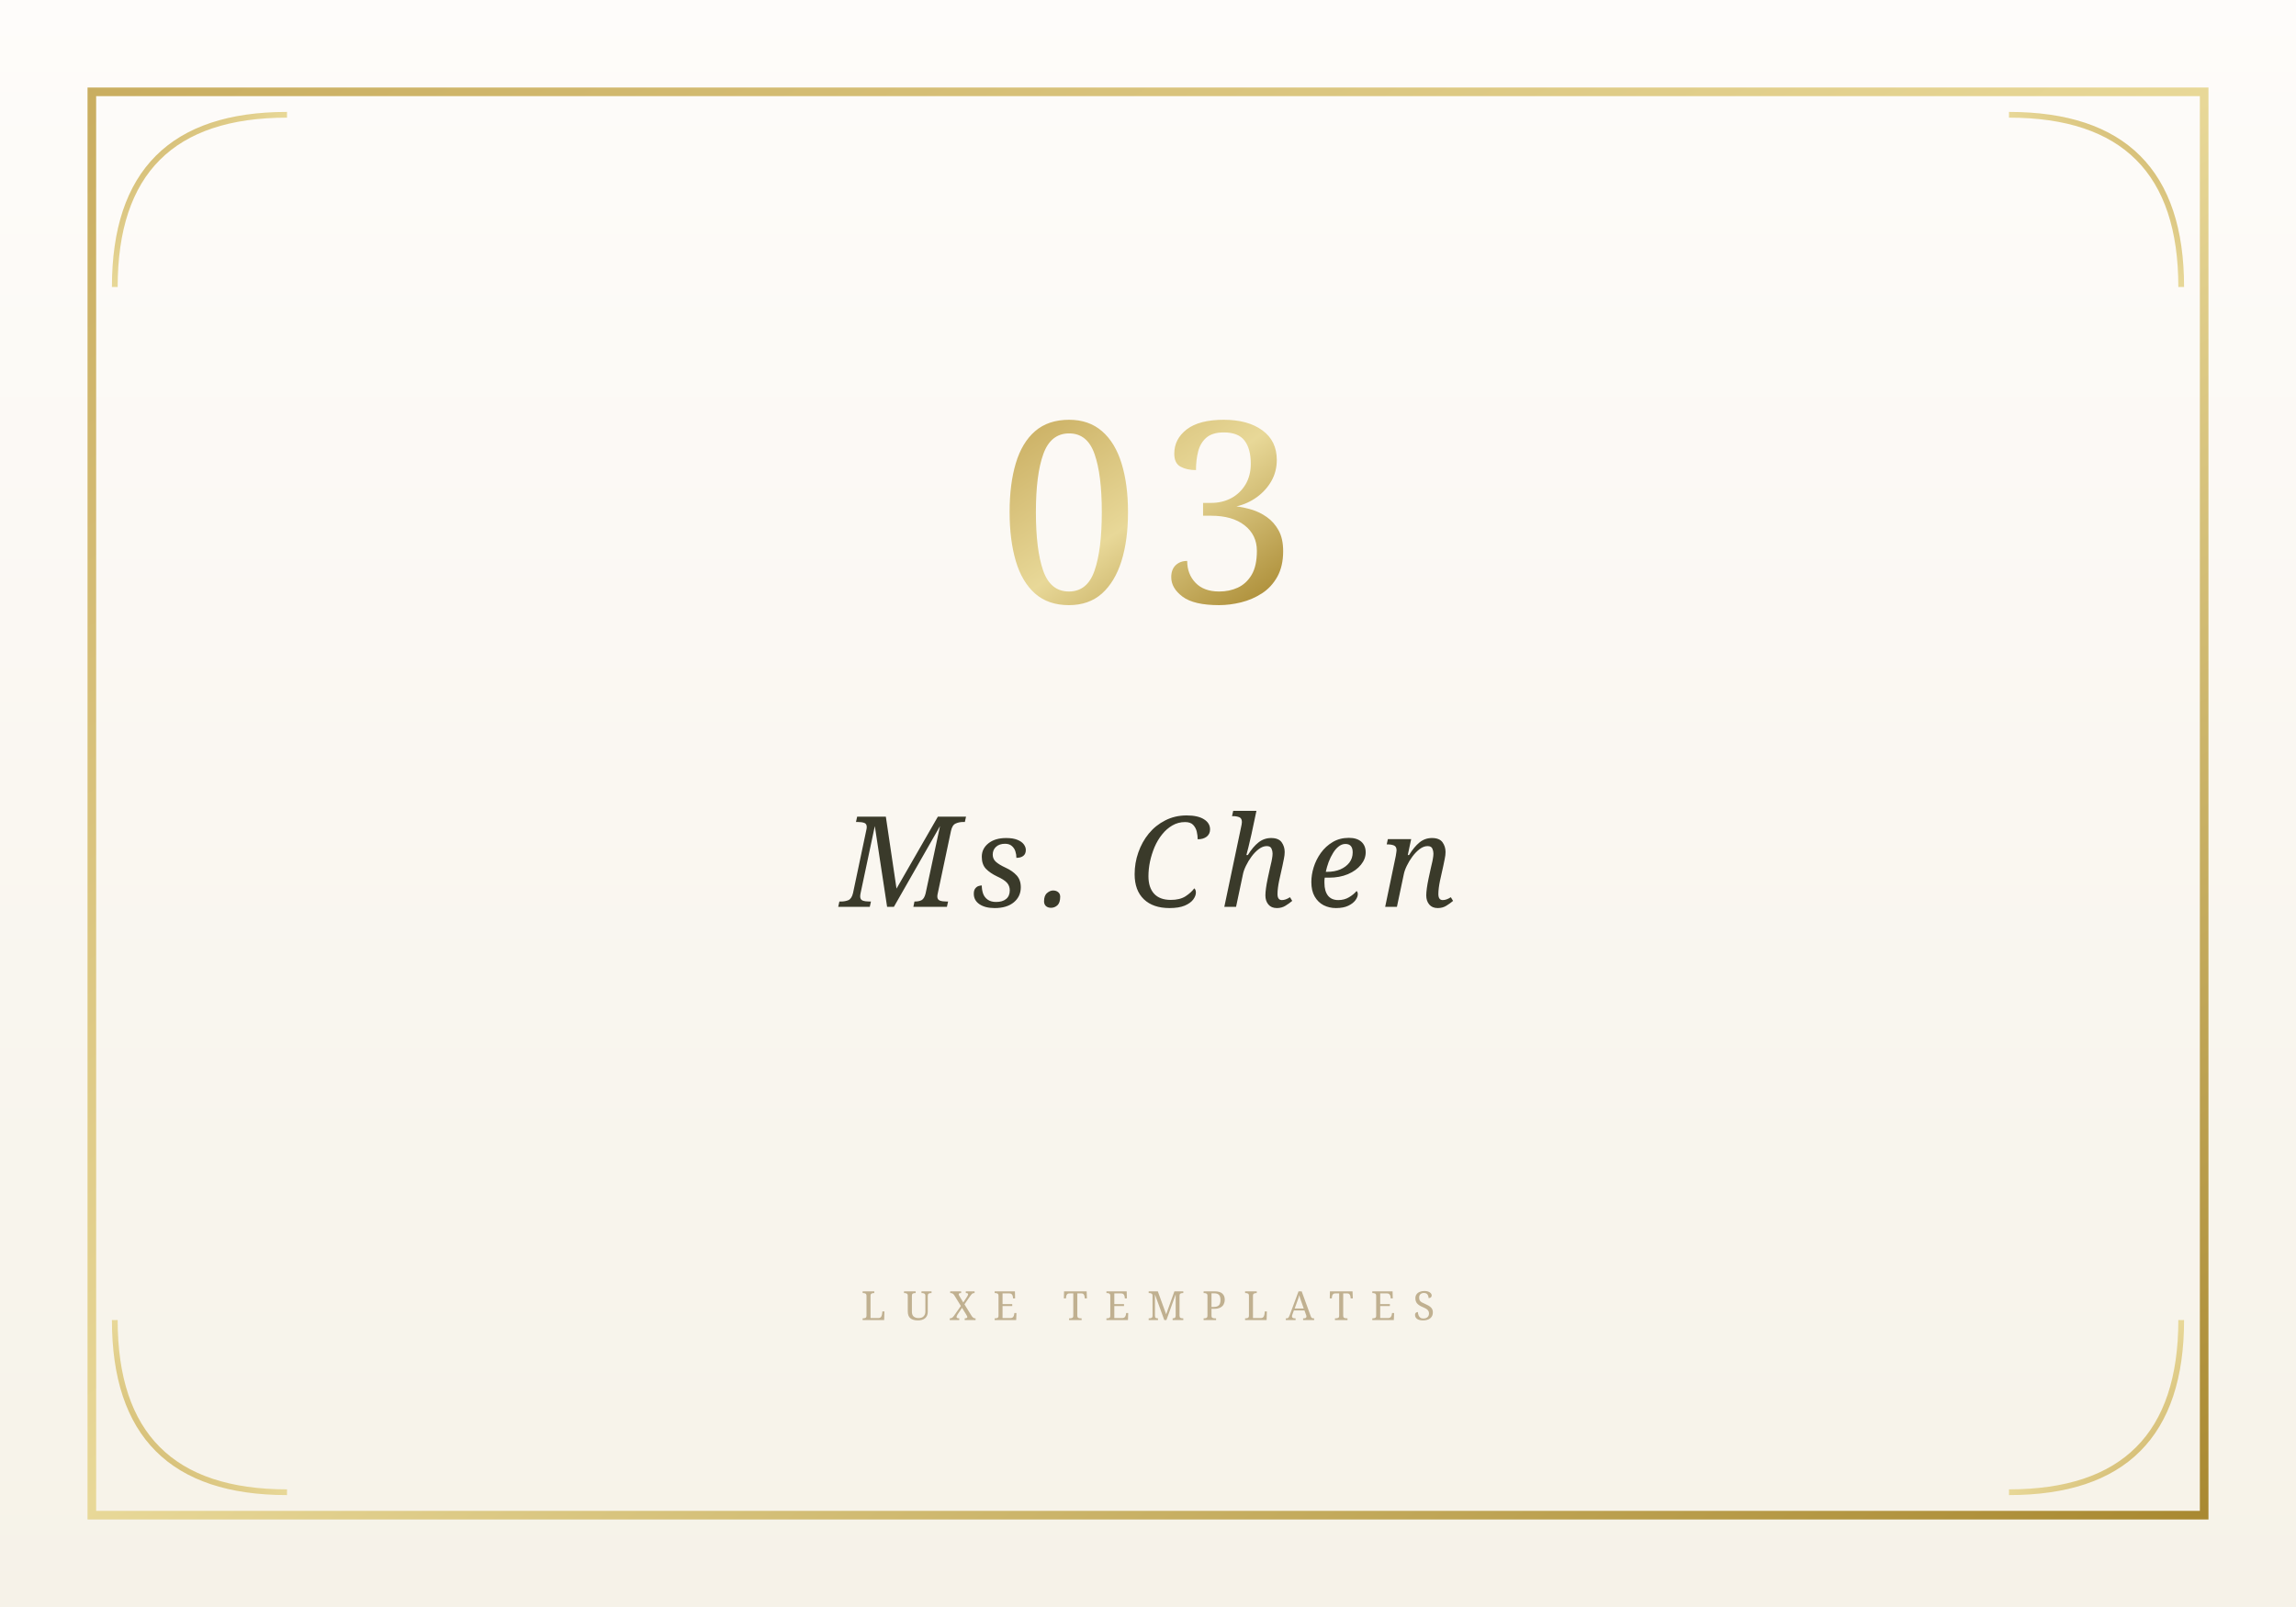
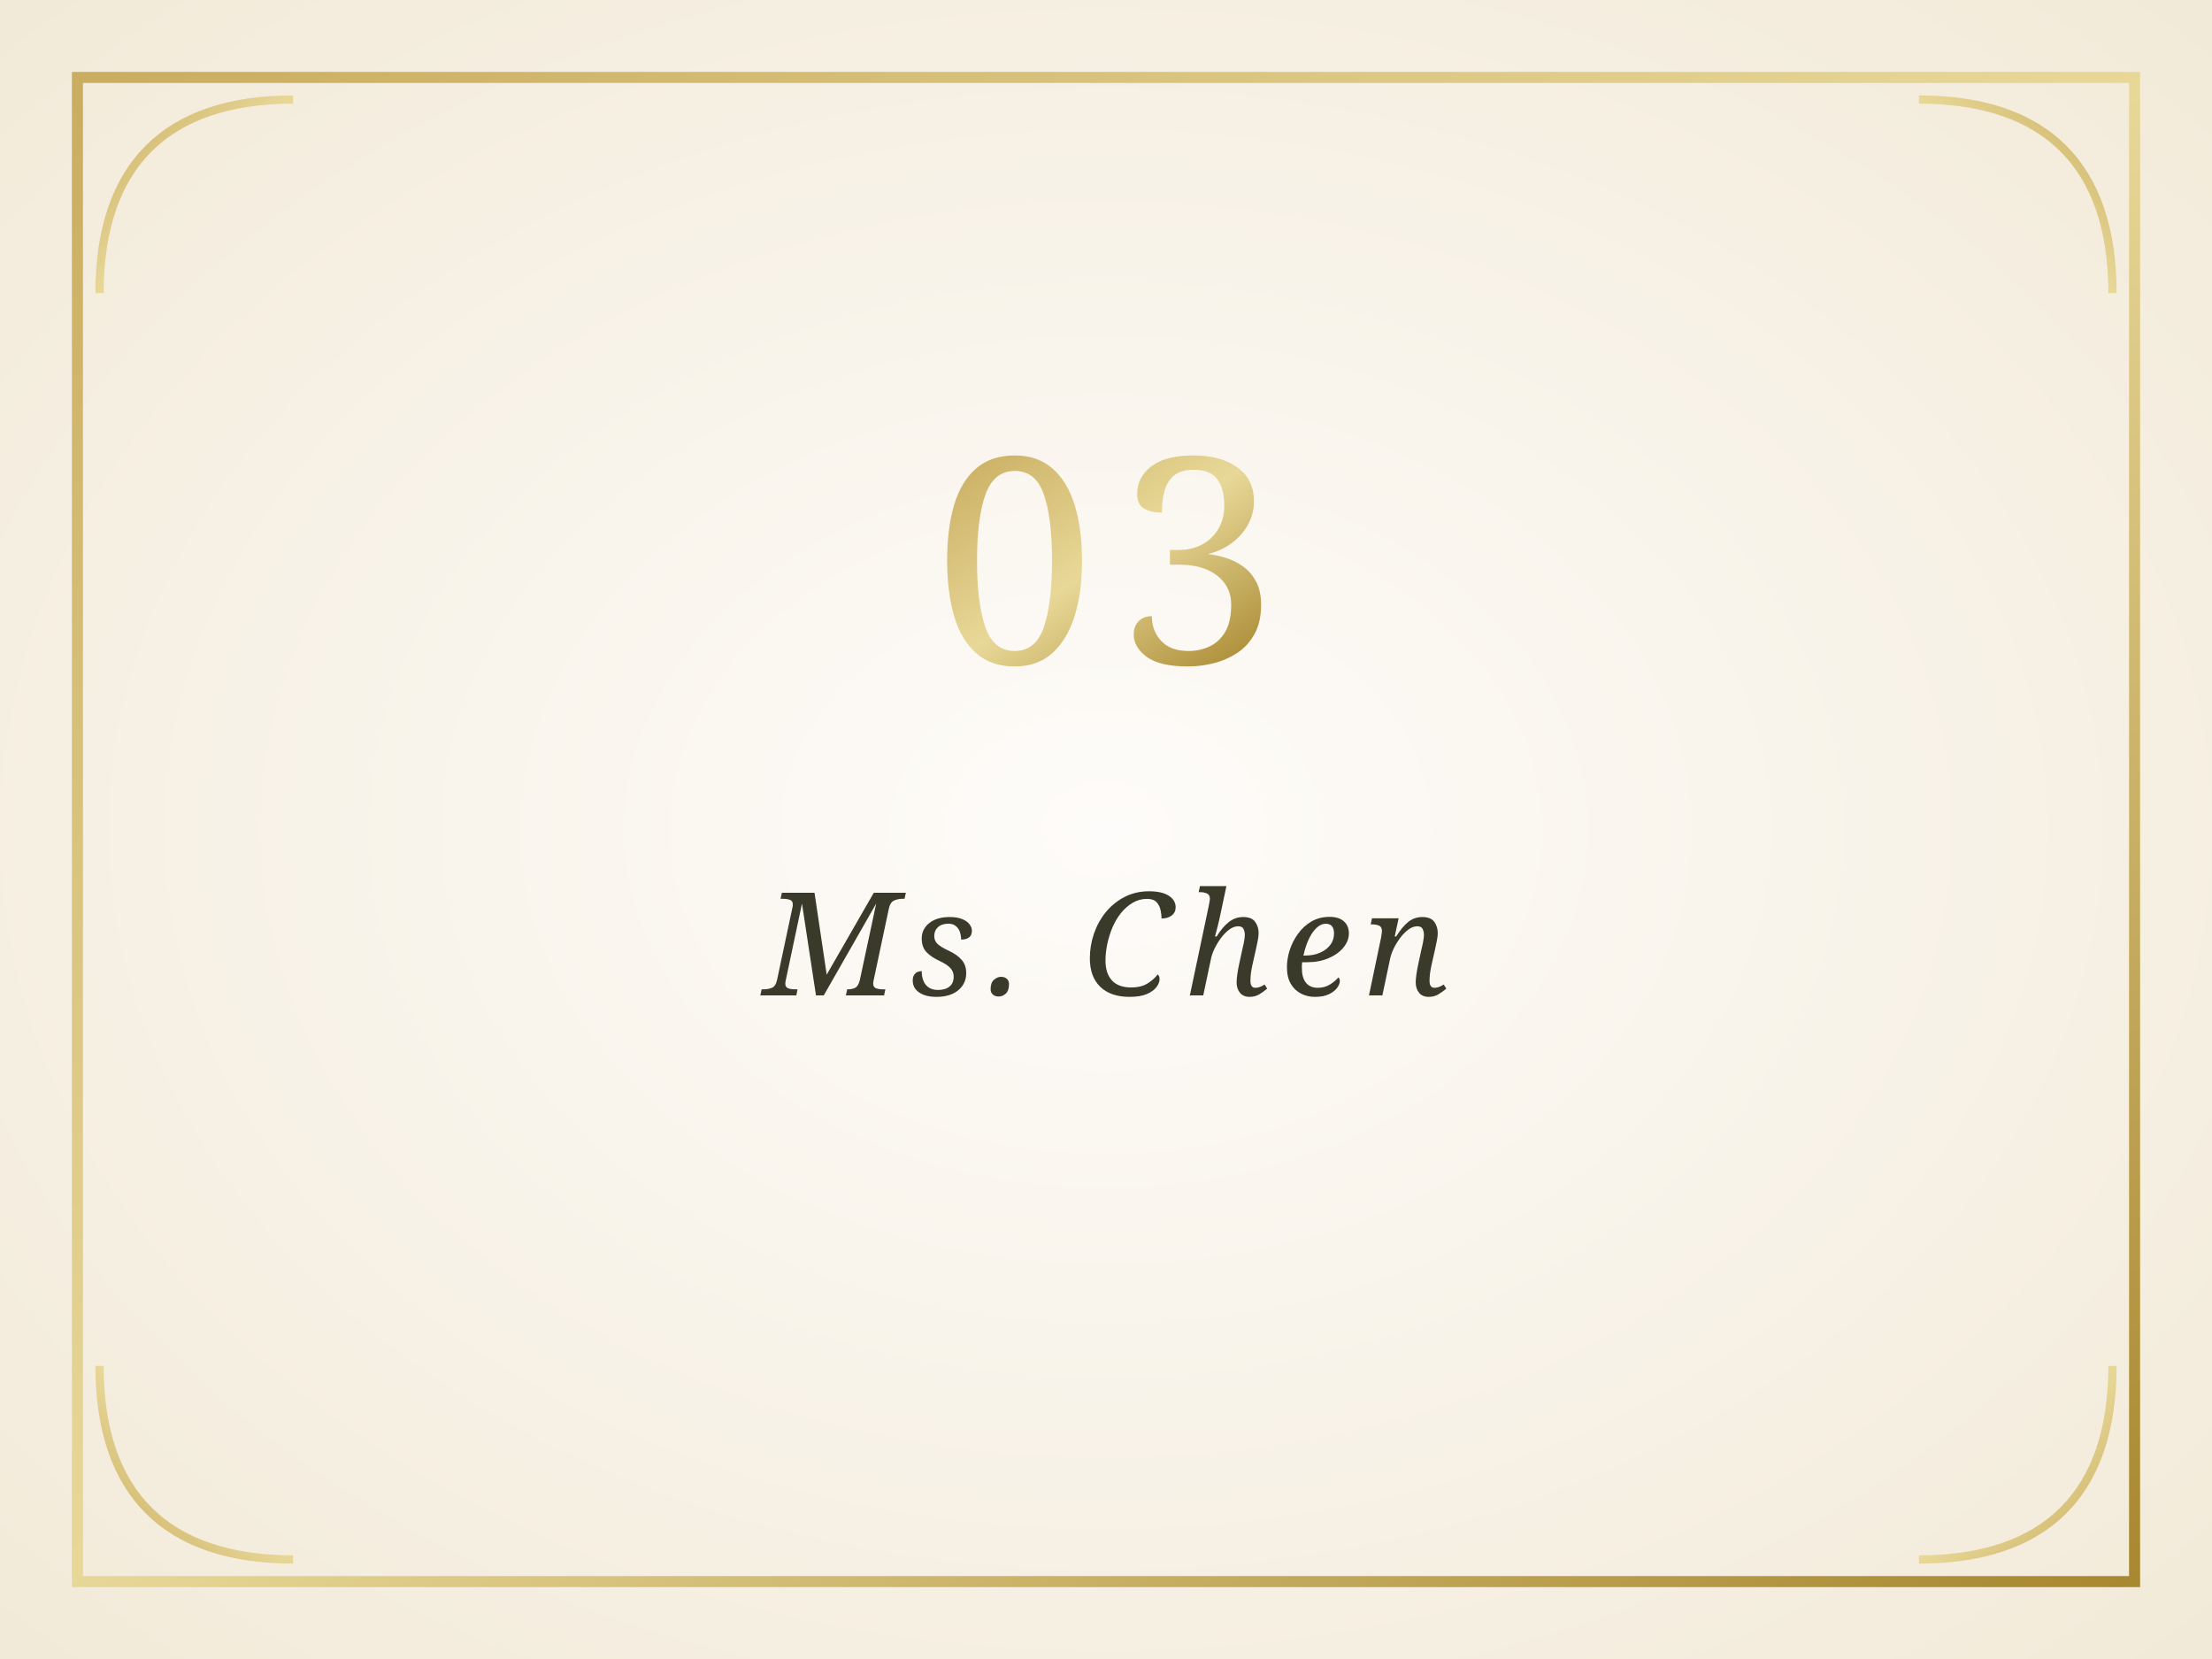
- <svg xmlns="http://www.w3.org/2000/svg" viewBox="0 0 400 280">
+ <svg xmlns="http://www.w3.org/2000/svg" viewBox="0 0 400 300">
  <defs>
    <linearGradient id="gold" x1="0%" y1="0%" x2="100%" y2="100%">
      <stop offset="0%" stop-color="#c9ad60" />
      <stop offset="50%" stop-color="#e8d898" />
      <stop offset="100%" stop-color="#a88830" />
    </linearGradient>
-     <linearGradient id="bg" x1="0%" y1="0%" x2="0%" y2="100%">
+     <radialGradient id="vignette" cx="50%" cy="50%" r="70%">
      <stop offset="0%" stop-color="#fefcfa" />
-       <stop offset="100%" stop-color="#f6f2e8" />
-     </linearGradient>
+       <stop offset="100%" stop-color="#f2ead8" />
+     </radialGradient>
  </defs>
-   <rect width="400" height="280" fill="url(#bg)" />
-   <rect x="16" y="16" width="368" height="248" fill="none" stroke="url(#gold)" stroke-width="1.5" />
-   <g transform="translate(20,20)">
-     <path d="M0,30 C0,10 10,0 30,0" fill="none" stroke="url(#gold)" stroke-width="1" />
+   <rect width="400" height="300" fill="url(#vignette)" />
+   <rect x="14" y="14" width="372" height="272" fill="none" stroke="url(#gold)" stroke-width="2" />
+   <g transform="translate(18,18)">
+     <path d="M0,35 C0,12 12,0 35,0" fill="none" stroke="url(#gold)" stroke-width="1.5" />
  </g>
-   <g transform="translate(380,20) scale(-1,1)">
-     <path d="M0,30 C0,10 10,0 30,0" fill="none" stroke="url(#gold)" stroke-width="1" />
+   <g transform="translate(382,18) scale(-1,1)">
+     <path d="M0,35 C0,12 12,0 35,0" fill="none" stroke="url(#gold)" stroke-width="1.5" />
  </g>
-   <g transform="translate(20,260) scale(1,-1)">
-     <path d="M0,30 C0,10 10,0 30,0" fill="none" stroke="url(#gold)" stroke-width="1" />
+   <g transform="translate(18,282) scale(1,-1)">
+     <path d="M0,35 C0,12 12,0 35,0" fill="none" stroke="url(#gold)" stroke-width="1.5" />
  </g>
-   <g transform="translate(380,260) scale(-1,-1)">
-     <path d="M0,30 C0,10 10,0 30,0" fill="none" stroke="url(#gold)" stroke-width="1" />
+   <g transform="translate(382,282) scale(-1,-1)">
+     <path d="M0,35 C0,12 12,0 35,0" fill="none" stroke="url(#gold)" stroke-width="1.5" />
  </g>
-   <text x="200" y="105" text-anchor="middle" font-family="Georgia,serif" font-size="44" fill="url(#gold)" letter-spacing="3">03</text>
-   <text x="200" y="158" text-anchor="middle" font-family="Georgia,serif" font-size="22" fill="#3a3a2a" letter-spacing="2" font-style="italic">Ms. Chen</text>
-   <text x="200" y="230" text-anchor="middle" font-family="Georgia,serif" font-size="7" fill="#c0b090" letter-spacing="3">LUXE TEMPLATES</text>
+   <text x="200" y="120" text-anchor="middle" font-family="Georgia,serif" font-size="52" fill="url(#gold)" letter-spacing="4">03</text>
+   <text x="200" y="180" text-anchor="middle" font-family="Georgia,serif" font-size="26" fill="#3a3a2a" letter-spacing="2" font-style="italic">Ms. Chen</text>
</svg>
